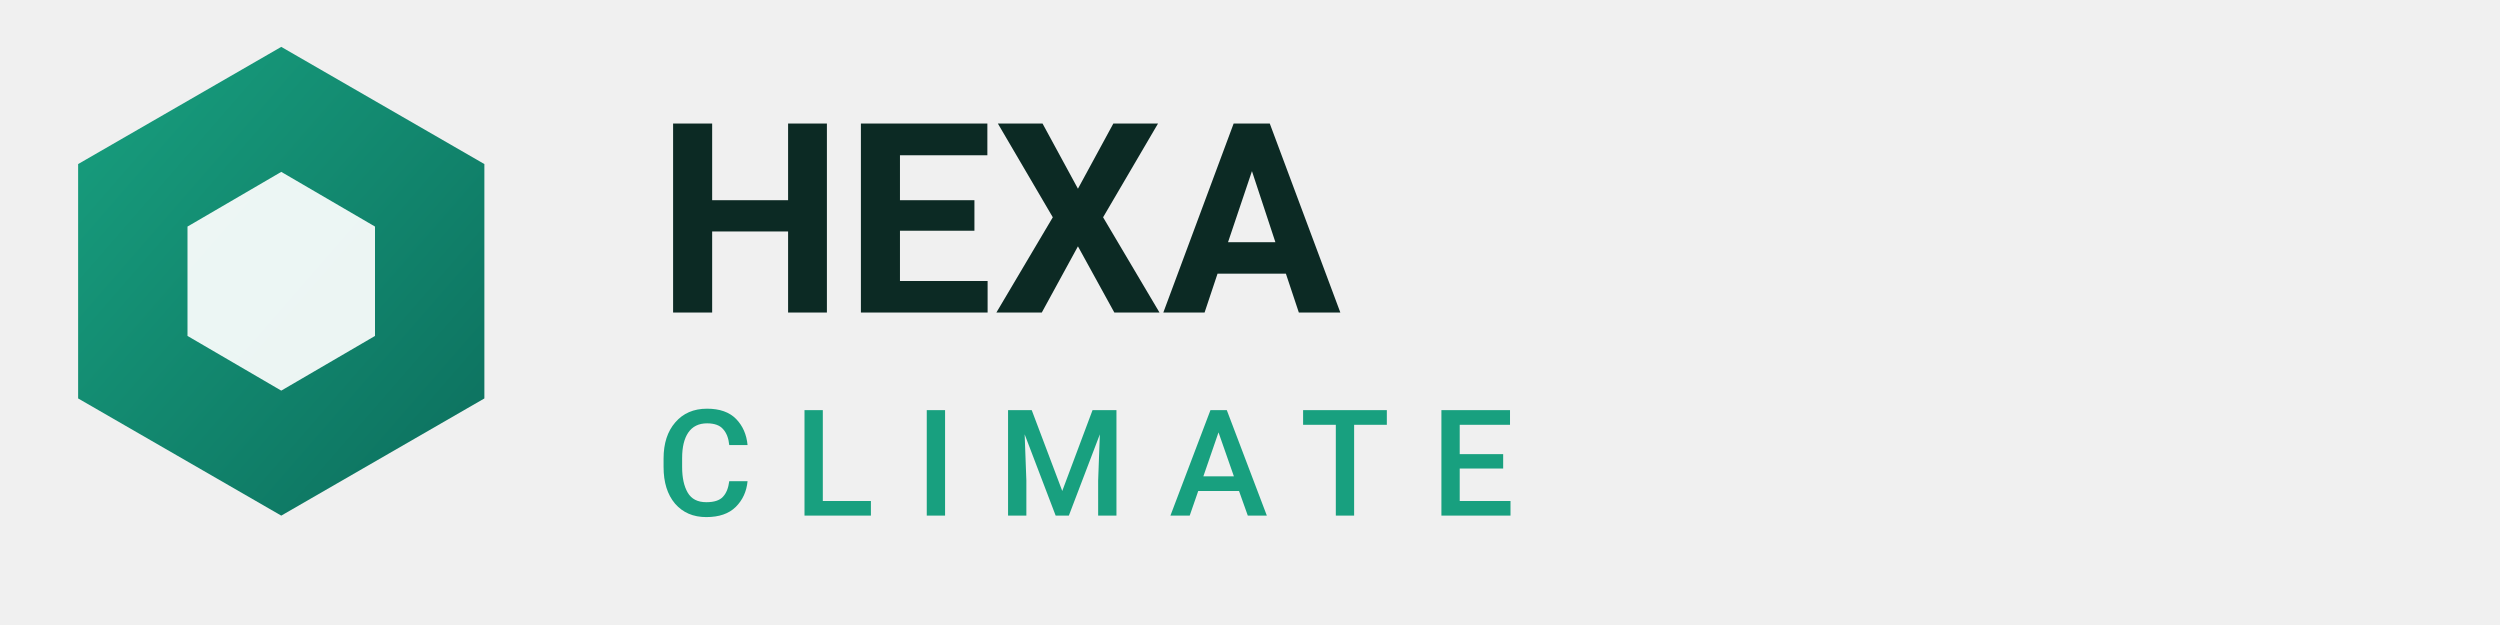
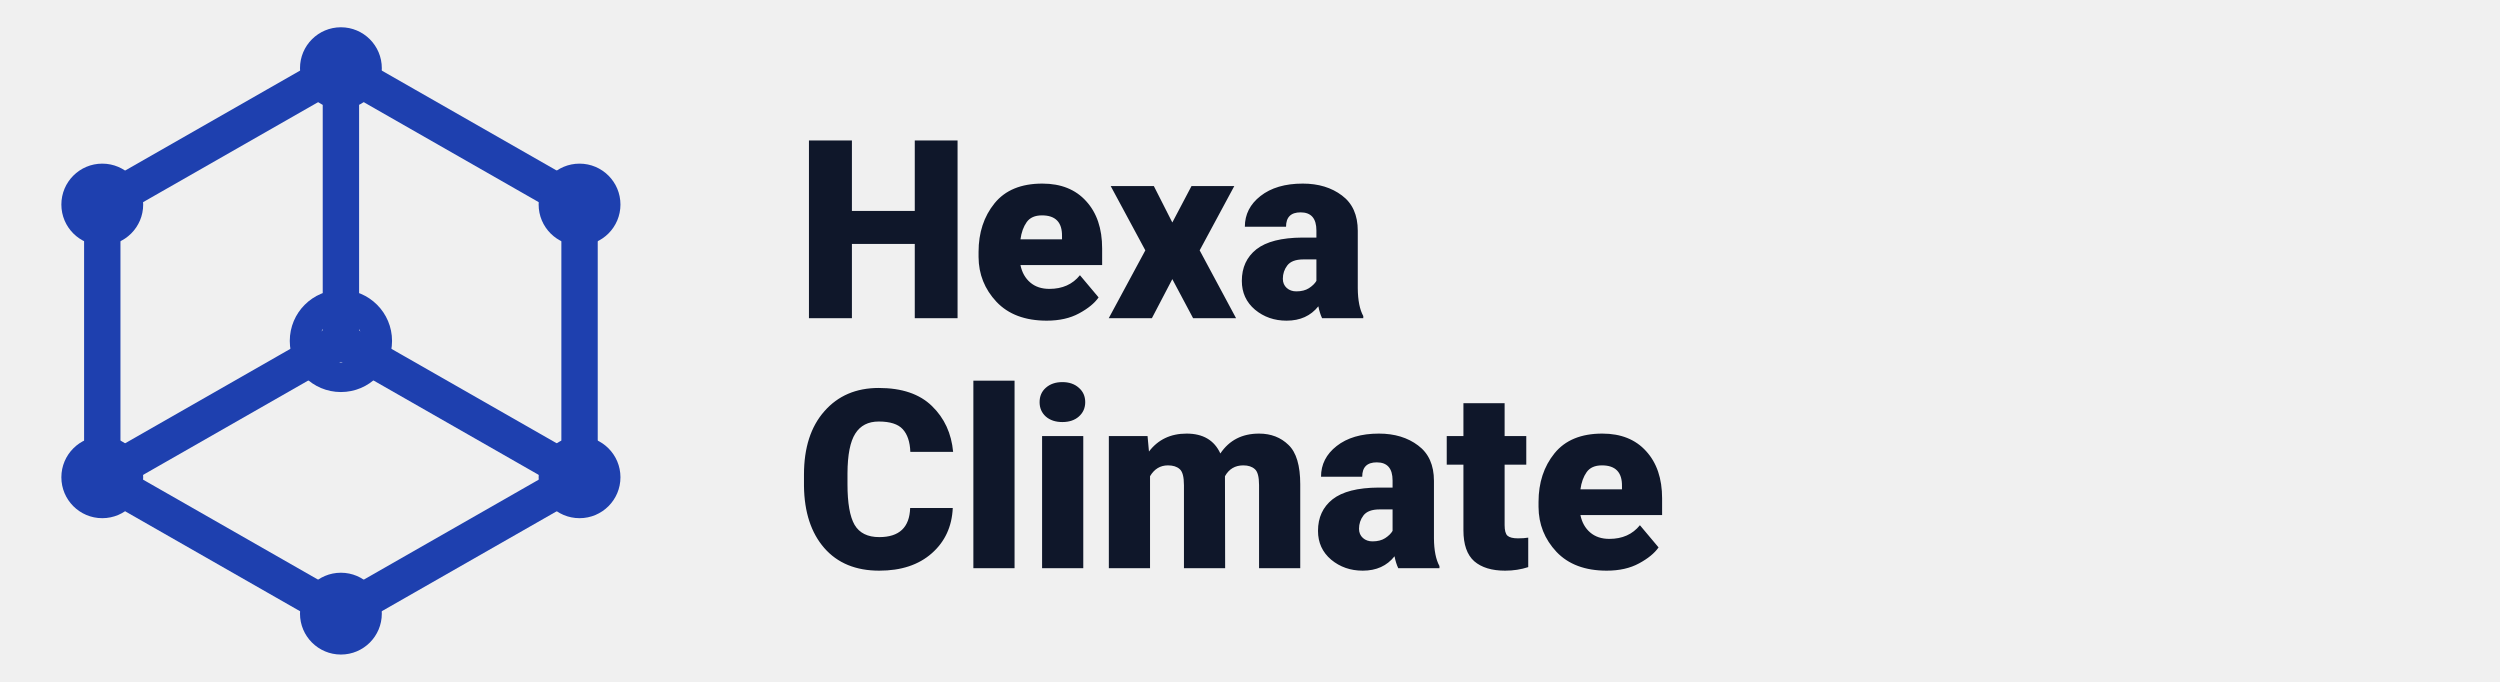
- <svg xmlns="http://www.w3.org/2000/svg" width="160" height="40" viewBox="0 0 160 40" fill="none" role="img" aria-label="Hexa Climate">
-   <defs>
-     <linearGradient id="hg" x1="0" y1="0" x2="1" y2="1">
-       <stop offset="0" stop-color="#18a07f" />
-       <stop offset="1" stop-color="#0c6e5d" />
-     </linearGradient>
-   </defs>
-   <path d="M18 3 L31 10.5 L31 25.5 L18 33 L5 25.5 L5 10.5 Z" fill="url(#hg)" />
-   <path d="M18 11 L24 14.5 L24 21.5 L18 25 L12 21.5 L12 14.5 Z" fill="#ffffff" opacity="0.92" />
-   <text x="42" y="20" font-family="-apple-system,Segoe UI,Roboto,Helvetica,Arial,sans-serif" font-size="17" font-weight="700" fill="#0c2a24">HEXA</text>
-   <text x="42" y="33" font-family="-apple-system,Segoe UI,Roboto,Helvetica,Arial,sans-serif" font-size="9.5" font-weight="500" letter-spacing="2.6" fill="#18a07f">CLIMATE</text>
+ <svg xmlns="http://www.w3.org/2000/svg" width="220" height="60" viewBox="0 0 220 60" role="img" aria-label="Hexa Climate">
+   <g stroke="#1e40af" stroke-width="3.2" stroke-linecap="round" stroke-linejoin="round" fill="none">
+     <polygon points="30,6 51,18 51,42 30,54 9,42 9,18" />
+     <line x1="30" y1="6" x2="30" y2="30" />
+     <line x1="9" y1="42" x2="30" y2="30" />
+     <line x1="51" y1="42" x2="30" y2="30" />
+     <circle cx="30" cy="30" r="3.2" stroke-width="2.6" />
+   </g>
+   <g fill="#1e40af">
+     <circle cx="30" cy="6" r="3.6" />
+     <circle cx="51" cy="18" r="3.6" />
+     <circle cx="51" cy="42" r="3.6" />
+     <circle cx="30" cy="54" r="3.6" />
+     <circle cx="9" cy="42" r="3.6" />
+     <circle cx="9" cy="18" r="3.6" />
+   </g>
+   <g font-family="-apple-system, 'Segoe UI', Roboto, Helvetica, Arial, sans-serif" font-weight="800" fill="#0f172a">
+     <text x="70" y="28" font-size="22">Hexa</text>
+     <text x="70" y="50" font-size="22">Climate</text>
+   </g>
</svg>
